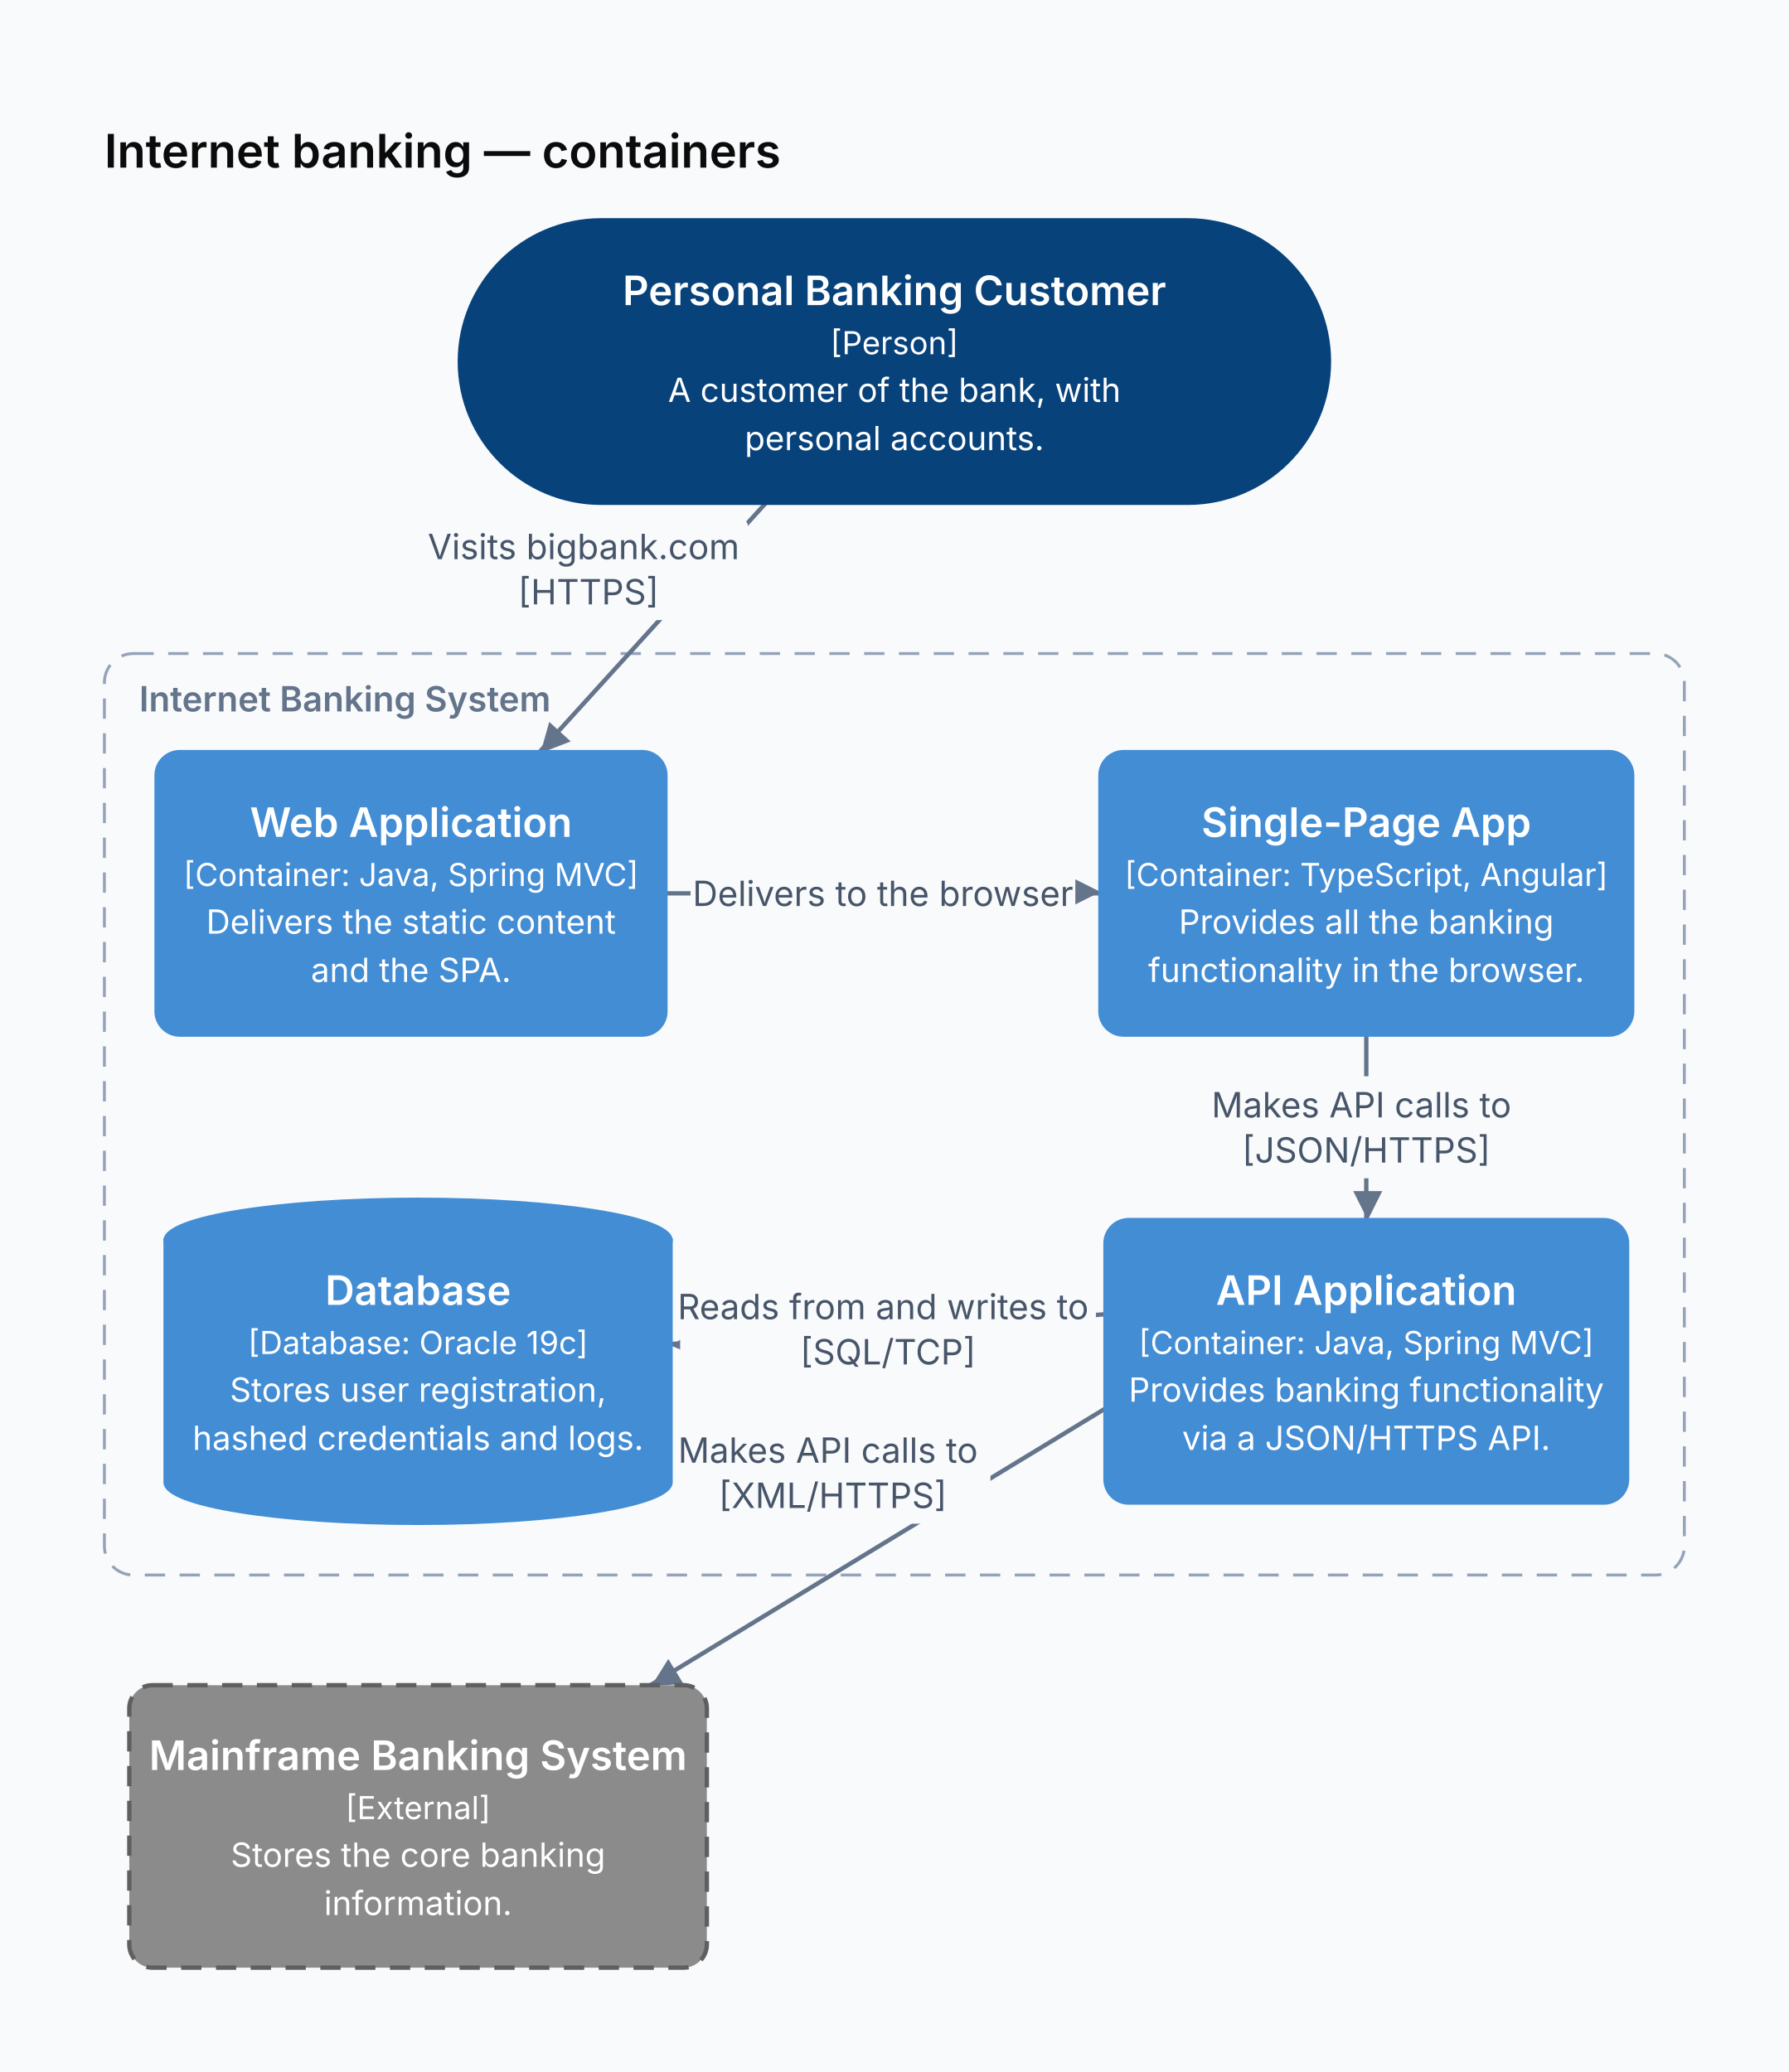
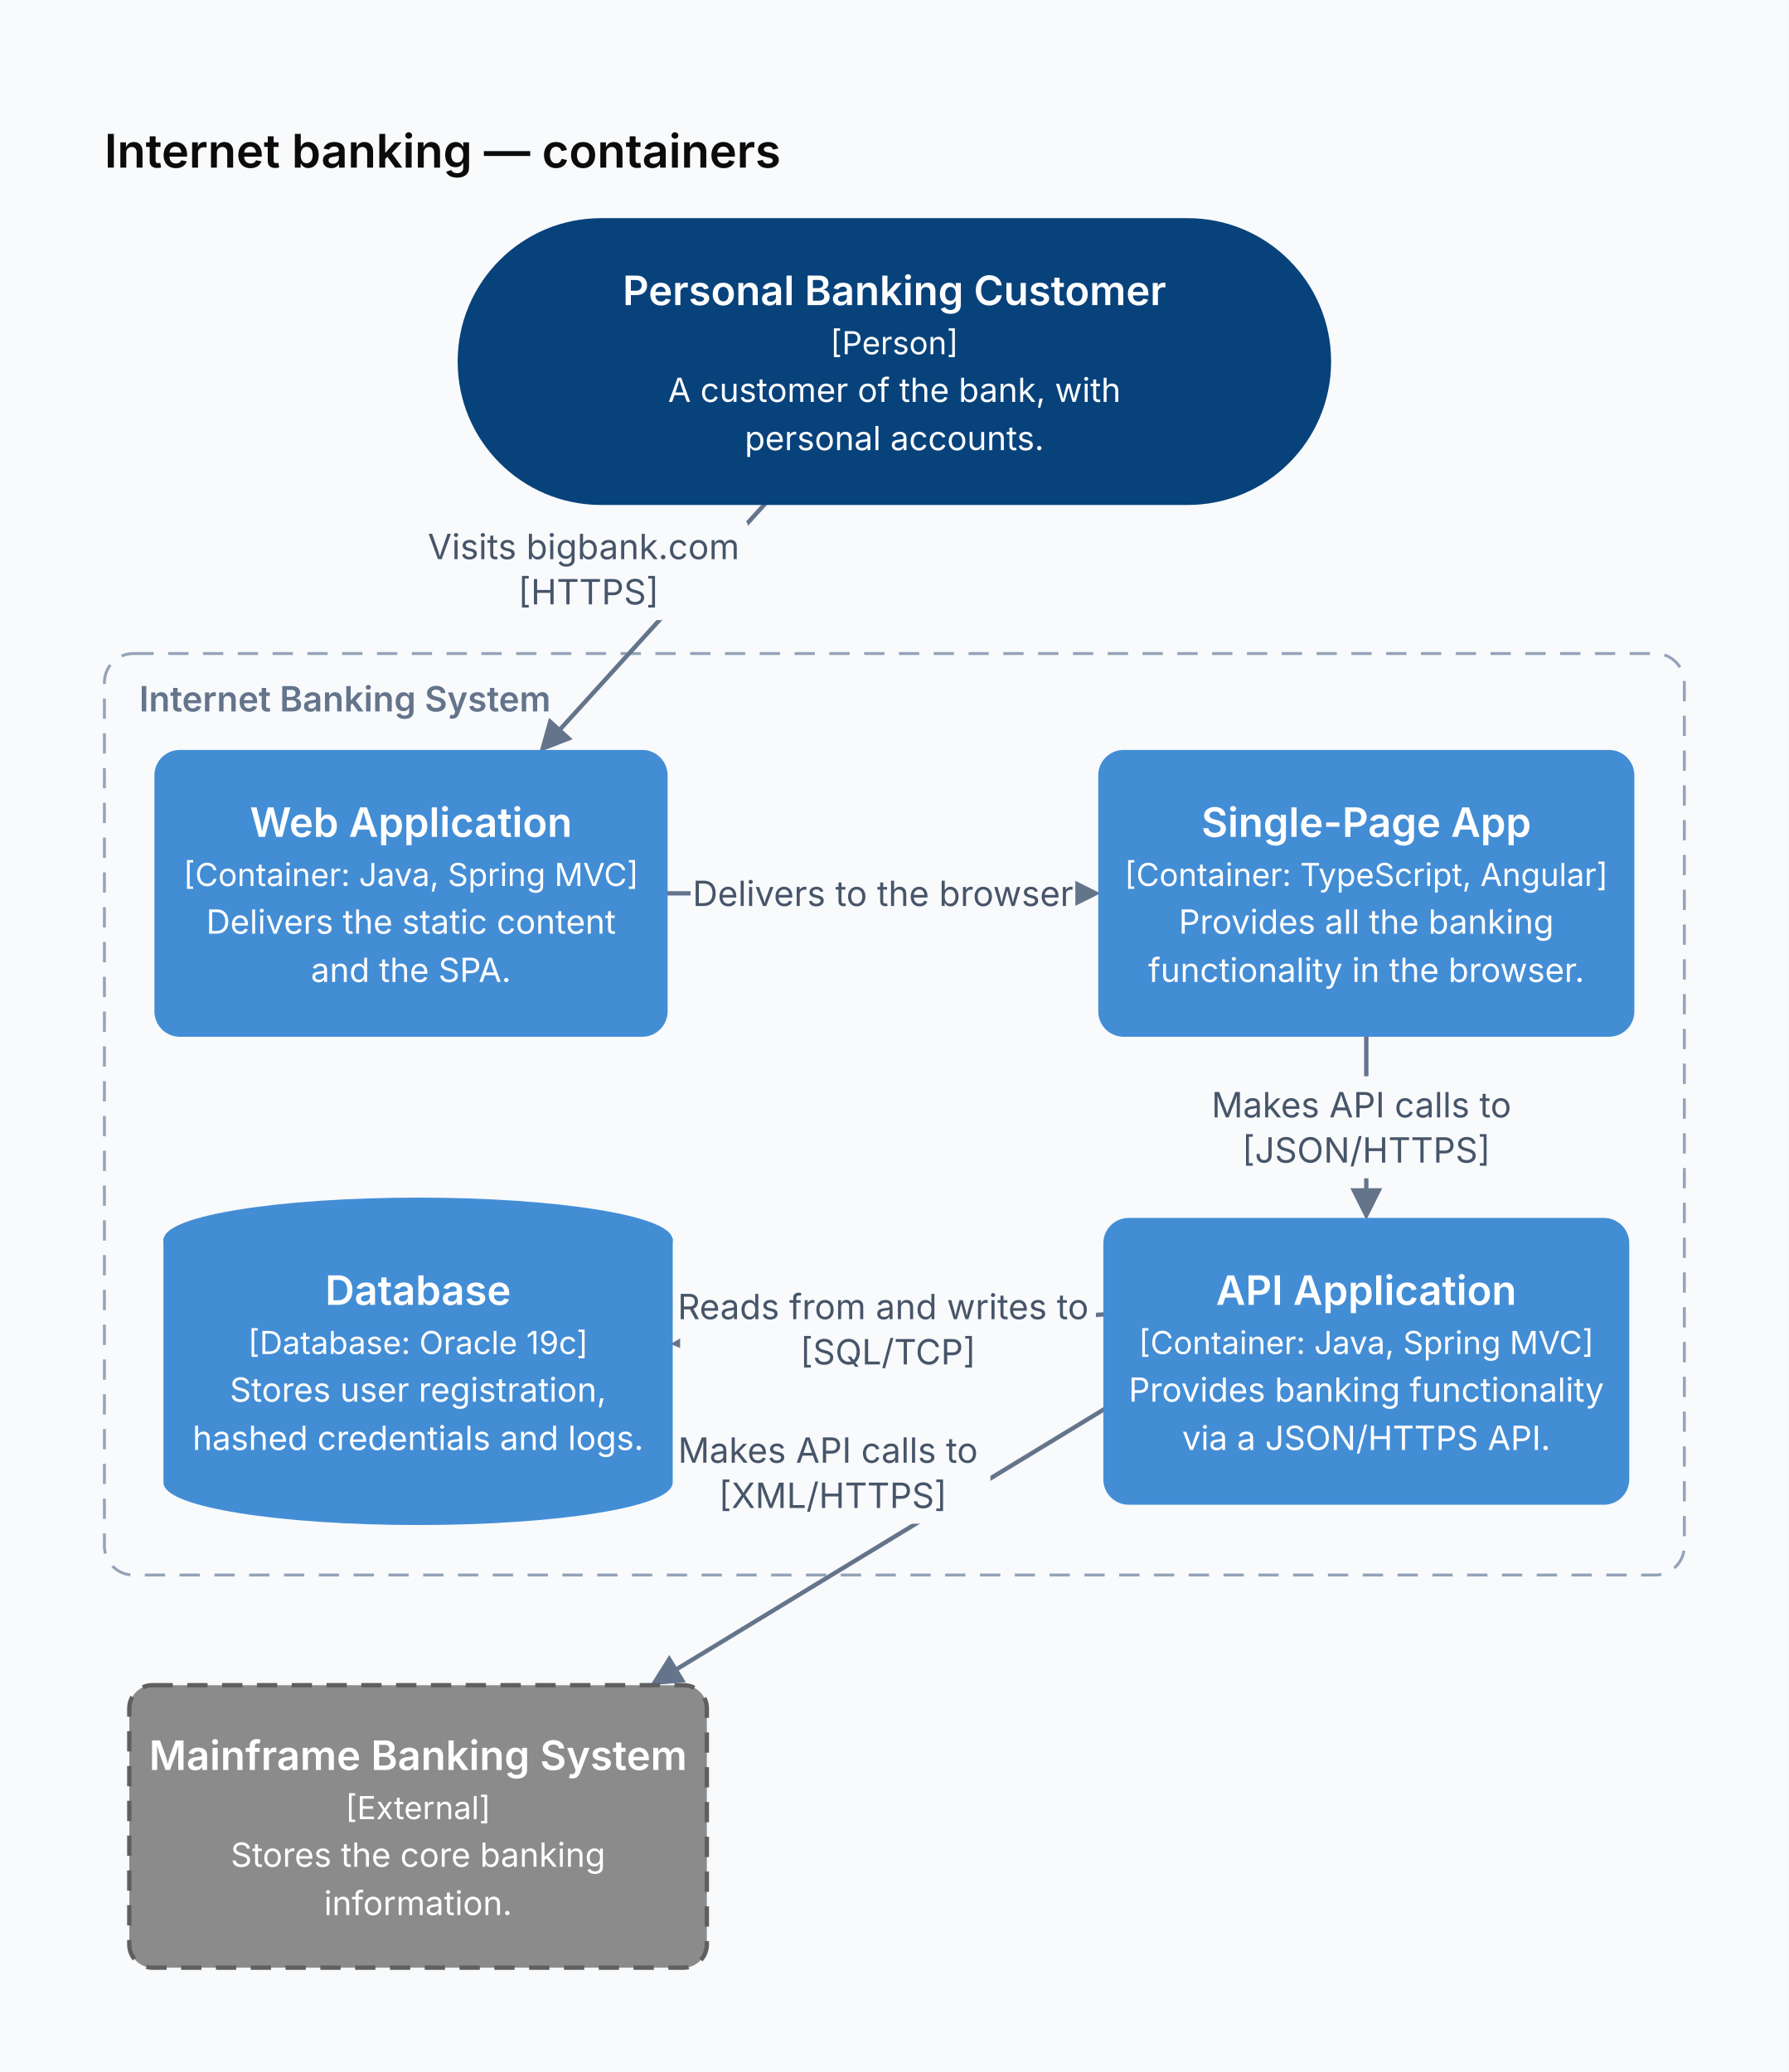
<svg xmlns="http://www.w3.org/2000/svg" width="616.84" height="714.7" viewBox="0 0 616.84 714.7" role="img" aria-label="Internet banking — containers">
  <defs>
-     <marker id="h-solid-_64748b" markerUnits="userSpaceOnUse" markerWidth="11" markerHeight="11" refX="10" refY="5.5" orient="auto-start-reverse">
-       <path d="M0,0 L10,5 L0,10 z" fill="#64748b" />
+     <marker id="h-solid-_64748b" markerUnits="userSpaceOnUse" markerWidth="13" markerHeight="11" viewBox="-12 0 13 11" refX="0" refY="5.5" orient="auto-start-reverse">
+       <path d="M-11,0 L0,5.5 L-11,11 z" fill="#64748b" />
    </marker>
  </defs>
  <rect x="0" y="0" width="616.84" height="714.7" fill="#f8fafc" />
  <g transform="translate(158.57,76)">
    <rect x="-122.57" y="149.43" width="544.84" height="317.85" rx="10" fill="#000000" fill-opacity="0" stroke="#94a3b8" stroke-width="1" stroke-dasharray="7 5" />
    <rect x="-113.57" y="156.39" width="136.73" height="16.8" fill="#f8fafc" />
    <text x="-110.57" y="165.03" text-anchor="start" dominant-baseline="central" font-family="Inter, ui-sans-serif, system-ui, sans-serif" font-size="12" font-weight="600" fill="#64748b">Internet Banking System</text>
-     <polyline points="105.59,97.43 27.44,183.43" fill="none" stroke="#64748b" stroke-width="1.5" stroke-linejoin="round" stroke-linecap="round" marker-end="url(#h-solid-_64748b)" />
-     <polyline points="70.91,232.14 220.91,232.14" fill="none" stroke="#64748b" stroke-width="1.5" stroke-linejoin="round" stroke-linecap="round" marker-end="url(#h-solid-_64748b)" />
-     <polyline points="312.59,280.85 312.59,344.85" fill="none" stroke="#64748b" stroke-width="1.5" stroke-linejoin="round" stroke-linecap="round" marker-end="url(#h-solid-_64748b)" />
-     <polyline points="222.66,377.33 72.66,387.6" fill="none" stroke="#64748b" stroke-width="1.5" stroke-linejoin="round" stroke-linecap="round" marker-end="url(#h-solid-_64748b)" />
-     <polyline points="222.66,409.8 65.69,505.28" fill="none" stroke="#64748b" stroke-width="1.5" stroke-linejoin="round" stroke-linecap="round" marker-end="url(#h-solid-_64748b)" />
+     <polyline points="105.59,97.43 27.44,183.43" fill="none" stroke="none" marker-end="url(#h-solid-_64748b)" />
+     <polyline points="105.59,97.43 33.83,176.4" fill="none" stroke="#64748b" stroke-width="1.5" stroke-linejoin="round" stroke-linecap="butt" />
+     <polyline points="70.91,232.14 220.91,232.14" fill="none" stroke="none" marker-end="url(#h-solid-_64748b)" />
+     <polyline points="70.91,232.14 211.41,232.14" fill="none" stroke="#64748b" stroke-width="1.5" stroke-linejoin="round" stroke-linecap="butt" />
+     <polyline points="312.59,280.85 312.59,344.85" fill="none" stroke="none" marker-end="url(#h-solid-_64748b)" />
+     <polyline points="312.59,280.85 312.59,335.35" fill="none" stroke="#64748b" stroke-width="1.5" stroke-linejoin="round" stroke-linecap="butt" />
+     <polyline points="222.66,377.33 72.66,387.6" fill="none" stroke="none" marker-end="url(#h-solid-_64748b)" />
+     <polyline points="222.66,377.33 82.14,386.95" fill="none" stroke="#64748b" stroke-width="1.5" stroke-linejoin="round" stroke-linecap="butt" />
+     <polyline points="222.66,409.8 65.69,505.28" fill="none" stroke="none" marker-end="url(#h-solid-_64748b)" />
+     <polyline points="222.66,409.8 73.81,500.34" fill="none" stroke="#64748b" stroke-width="1.5" stroke-linejoin="round" stroke-linecap="butt" />
    <rect x="-10.65" y="102.7" width="110.03" height="35.2" rx="3" fill="#f8fafc" />
    <text x="44.37" y="112.5" text-anchor="middle" dominant-baseline="central" font-family="Inter, ui-sans-serif, system-ui, sans-serif" font-size="12" font-weight="400" fill="#475569">
      <tspan x="44.37" dy="0">Visits bigbank.com</tspan>
      <tspan x="44.37" dy="15.6">[HTTPS]</tspan>
    </text>
    <rect x="79.56" y="222.34" width="132.7" height="19.6" rx="3" fill="#f8fafc" />
    <text x="145.91" y="232.14" text-anchor="middle" dominant-baseline="central" font-family="Inter, ui-sans-serif, system-ui, sans-serif" font-size="12" font-weight="400" fill="#475569">
      <tspan x="145.91" dy="0">Delivers to the browser</tspan>
    </text>
    <rect x="258.24" y="295.25" width="108.7" height="35.2" rx="3" fill="#f8fafc" />
    <text x="312.59" y="305.05" text-anchor="middle" dominant-baseline="central" font-family="Inter, ui-sans-serif, system-ui, sans-serif" font-size="12" font-weight="400" fill="#475569">
      <tspan x="312.59" dy="0">Makes API calls to</tspan>
      <tspan x="312.59" dy="15.6">[JSON/HTTPS]</tspan>
    </text>
    <rect x="75.97" y="364.86" width="143.38" height="35.2" rx="3" fill="#f8fafc" />
    <text x="147.66" y="374.66" text-anchor="middle" dominant-baseline="central" font-family="Inter, ui-sans-serif, system-ui, sans-serif" font-size="12" font-weight="400" fill="#475569">
      <tspan x="147.66" dy="0">Reads from and writes to</tspan>
      <tspan x="147.66" dy="15.6">[SQL/TCP]</tspan>
    </text>
    <rect x="74.28" y="414.38" width="108.7" height="35.2" rx="3" fill="#f8fafc" />
    <text x="128.63" y="424.18" text-anchor="middle" dominant-baseline="central" font-family="Inter, ui-sans-serif, system-ui, sans-serif" font-size="12" font-weight="400" fill="#475569">
      <tspan x="128.63" dy="0">Makes API calls to</tspan>
      <tspan x="128.63" dy="15.6">[XML/HTTPS]</tspan>
    </text>
    <g>
      <rect x="0" y="0" width="299.71" height="97.43" rx="48.71" fill="#08427b" stroke="#08427b" stroke-width="1.5" />
    </g>
    <g>
      <rect x="-104.57" y="183.43" width="175.47" height="97.43" rx="8" fill="#438dd5" stroke="#438dd5" stroke-width="1.5" />
    </g>
    <g>
      <rect x="220.91" y="183.43" width="183.37" height="97.43" rx="8" fill="#438dd5" stroke="#438dd5" stroke-width="1.5" />
    </g>
    <g>
      <rect x="222.66" y="344.85" width="179.86" height="97.43" rx="8" fill="#438dd5" stroke="#438dd5" stroke-width="1.5" />
    </g>
    <g>
      <path d="M -101.46 351.85 L -101.46 435.28 A 87.06 14 0 0 0 72.66 435.28 L 72.66 351.85 Z" fill="#438dd5" stroke="#438dd5" stroke-width="1.5" />
      <ellipse cx="-14.4" cy="351.85" rx="87.06" ry="14" fill="#438dd5" stroke="#438dd5" stroke-width="1.5" />
    </g>
    <g>
      <rect x="-113.98" y="505.28" width="199.16" height="97.43" rx="8" fill="#8b8b8b" stroke="#5f5f5f" stroke-width="1.5" stroke-dasharray="7 5" />
    </g>
    <text x="149.86" y="24.15" text-anchor="middle" dominant-baseline="central" font-family="Inter, ui-sans-serif, system-ui, sans-serif" font-size="14" font-weight="600" fill="#ffffff">Personal Banking Customer</text>
    <text x="149.86" y="42.22" text-anchor="middle" dominant-baseline="central" font-family="Inter, ui-sans-serif, system-ui, sans-serif" font-size="10.92" font-weight="400" fill="#ffffff">[Person]</text>
    <text x="149.86" y="58.46" text-anchor="middle" dominant-baseline="central" font-family="Inter, ui-sans-serif, system-ui, sans-serif" font-size="11.48" font-weight="400" fill="#ffffff">A customer of the bank, with</text>
    <text x="149.86" y="75.1" text-anchor="middle" dominant-baseline="central" font-family="Inter, ui-sans-serif, system-ui, sans-serif" font-size="11.48" font-weight="400" fill="#ffffff">personal accounts.</text>
    <text x="-16.83" y="207.58" text-anchor="middle" dominant-baseline="central" font-family="Inter, ui-sans-serif, system-ui, sans-serif" font-size="14" font-weight="600" fill="#ffffff">Web Application</text>
    <text x="-16.83" y="225.64" text-anchor="middle" dominant-baseline="central" font-family="Inter, ui-sans-serif, system-ui, sans-serif" font-size="10.92" font-weight="400" fill="#ffffff">[Container: Java, Spring MVC]</text>
    <text x="-16.83" y="241.88" text-anchor="middle" dominant-baseline="central" font-family="Inter, ui-sans-serif, system-ui, sans-serif" font-size="11.48" font-weight="400" fill="#ffffff">Delivers the static content</text>
    <text x="-16.83" y="258.53" text-anchor="middle" dominant-baseline="central" font-family="Inter, ui-sans-serif, system-ui, sans-serif" font-size="11.48" font-weight="400" fill="#ffffff">and the SPA.</text>
    <text x="312.59" y="207.58" text-anchor="middle" dominant-baseline="central" font-family="Inter, ui-sans-serif, system-ui, sans-serif" font-size="14" font-weight="600" fill="#ffffff">Single-Page App</text>
    <text x="312.59" y="225.64" text-anchor="middle" dominant-baseline="central" font-family="Inter, ui-sans-serif, system-ui, sans-serif" font-size="10.92" font-weight="400" fill="#ffffff">[Container: TypeScript, Angular]</text>
    <text x="312.59" y="241.88" text-anchor="middle" dominant-baseline="central" font-family="Inter, ui-sans-serif, system-ui, sans-serif" font-size="11.48" font-weight="400" fill="#ffffff">Provides all the banking</text>
    <text x="312.59" y="258.53" text-anchor="middle" dominant-baseline="central" font-family="Inter, ui-sans-serif, system-ui, sans-serif" font-size="11.48" font-weight="400" fill="#ffffff">functionality in the browser.</text>
    <text x="312.59" y="369" text-anchor="middle" dominant-baseline="central" font-family="Inter, ui-sans-serif, system-ui, sans-serif" font-size="14" font-weight="600" fill="#ffffff">API Application</text>
    <text x="312.59" y="387.07" text-anchor="middle" dominant-baseline="central" font-family="Inter, ui-sans-serif, system-ui, sans-serif" font-size="10.92" font-weight="400" fill="#ffffff">[Container: Java, Spring MVC]</text>
    <text x="312.59" y="403.31" text-anchor="middle" dominant-baseline="central" font-family="Inter, ui-sans-serif, system-ui, sans-serif" font-size="11.48" font-weight="400" fill="#ffffff">Provides banking functionality</text>
    <text x="312.59" y="419.96" text-anchor="middle" dominant-baseline="central" font-family="Inter, ui-sans-serif, system-ui, sans-serif" font-size="11.48" font-weight="400" fill="#ffffff">via a JSON/HTTPS API.</text>
    <text x="-14.4" y="369" text-anchor="middle" dominant-baseline="central" font-family="Inter, ui-sans-serif, system-ui, sans-serif" font-size="14" font-weight="600" fill="#ffffff">Database</text>
    <text x="-14.4" y="387.07" text-anchor="middle" dominant-baseline="central" font-family="Inter, ui-sans-serif, system-ui, sans-serif" font-size="10.92" font-weight="400" fill="#ffffff">[Database: Oracle 19c]</text>
    <text x="-14.4" y="403.31" text-anchor="middle" dominant-baseline="central" font-family="Inter, ui-sans-serif, system-ui, sans-serif" font-size="11.48" font-weight="400" fill="#ffffff">Stores user registration,</text>
    <text x="-14.4" y="419.96" text-anchor="middle" dominant-baseline="central" font-family="Inter, ui-sans-serif, system-ui, sans-serif" font-size="11.48" font-weight="400" fill="#ffffff">hashed credentials and logs.</text>
    <text x="-14.4" y="529.43" text-anchor="middle" dominant-baseline="central" font-family="Inter, ui-sans-serif, system-ui, sans-serif" font-size="14" font-weight="600" fill="#ffffff">Mainframe Banking System</text>
    <text x="-14.4" y="547.5" text-anchor="middle" dominant-baseline="central" font-family="Inter, ui-sans-serif, system-ui, sans-serif" font-size="10.92" font-weight="400" fill="#ffffff">[External]</text>
    <text x="-14.4" y="563.73" text-anchor="middle" dominant-baseline="central" font-family="Inter, ui-sans-serif, system-ui, sans-serif" font-size="11.48" font-weight="400" fill="#ffffff">Stores the core banking</text>
    <text x="-14.4" y="580.38" text-anchor="middle" dominant-baseline="central" font-family="Inter, ui-sans-serif, system-ui, sans-serif" font-size="11.48" font-weight="400" fill="#ffffff">information.</text>
    <text x="-122.57" y="-24" text-anchor="start" dominant-baseline="central" font-family="Inter, ui-sans-serif, system-ui, sans-serif" font-size="16" font-weight="600" fill="#0b0b0b">Internet banking — containers</text>
  </g>
</svg>
